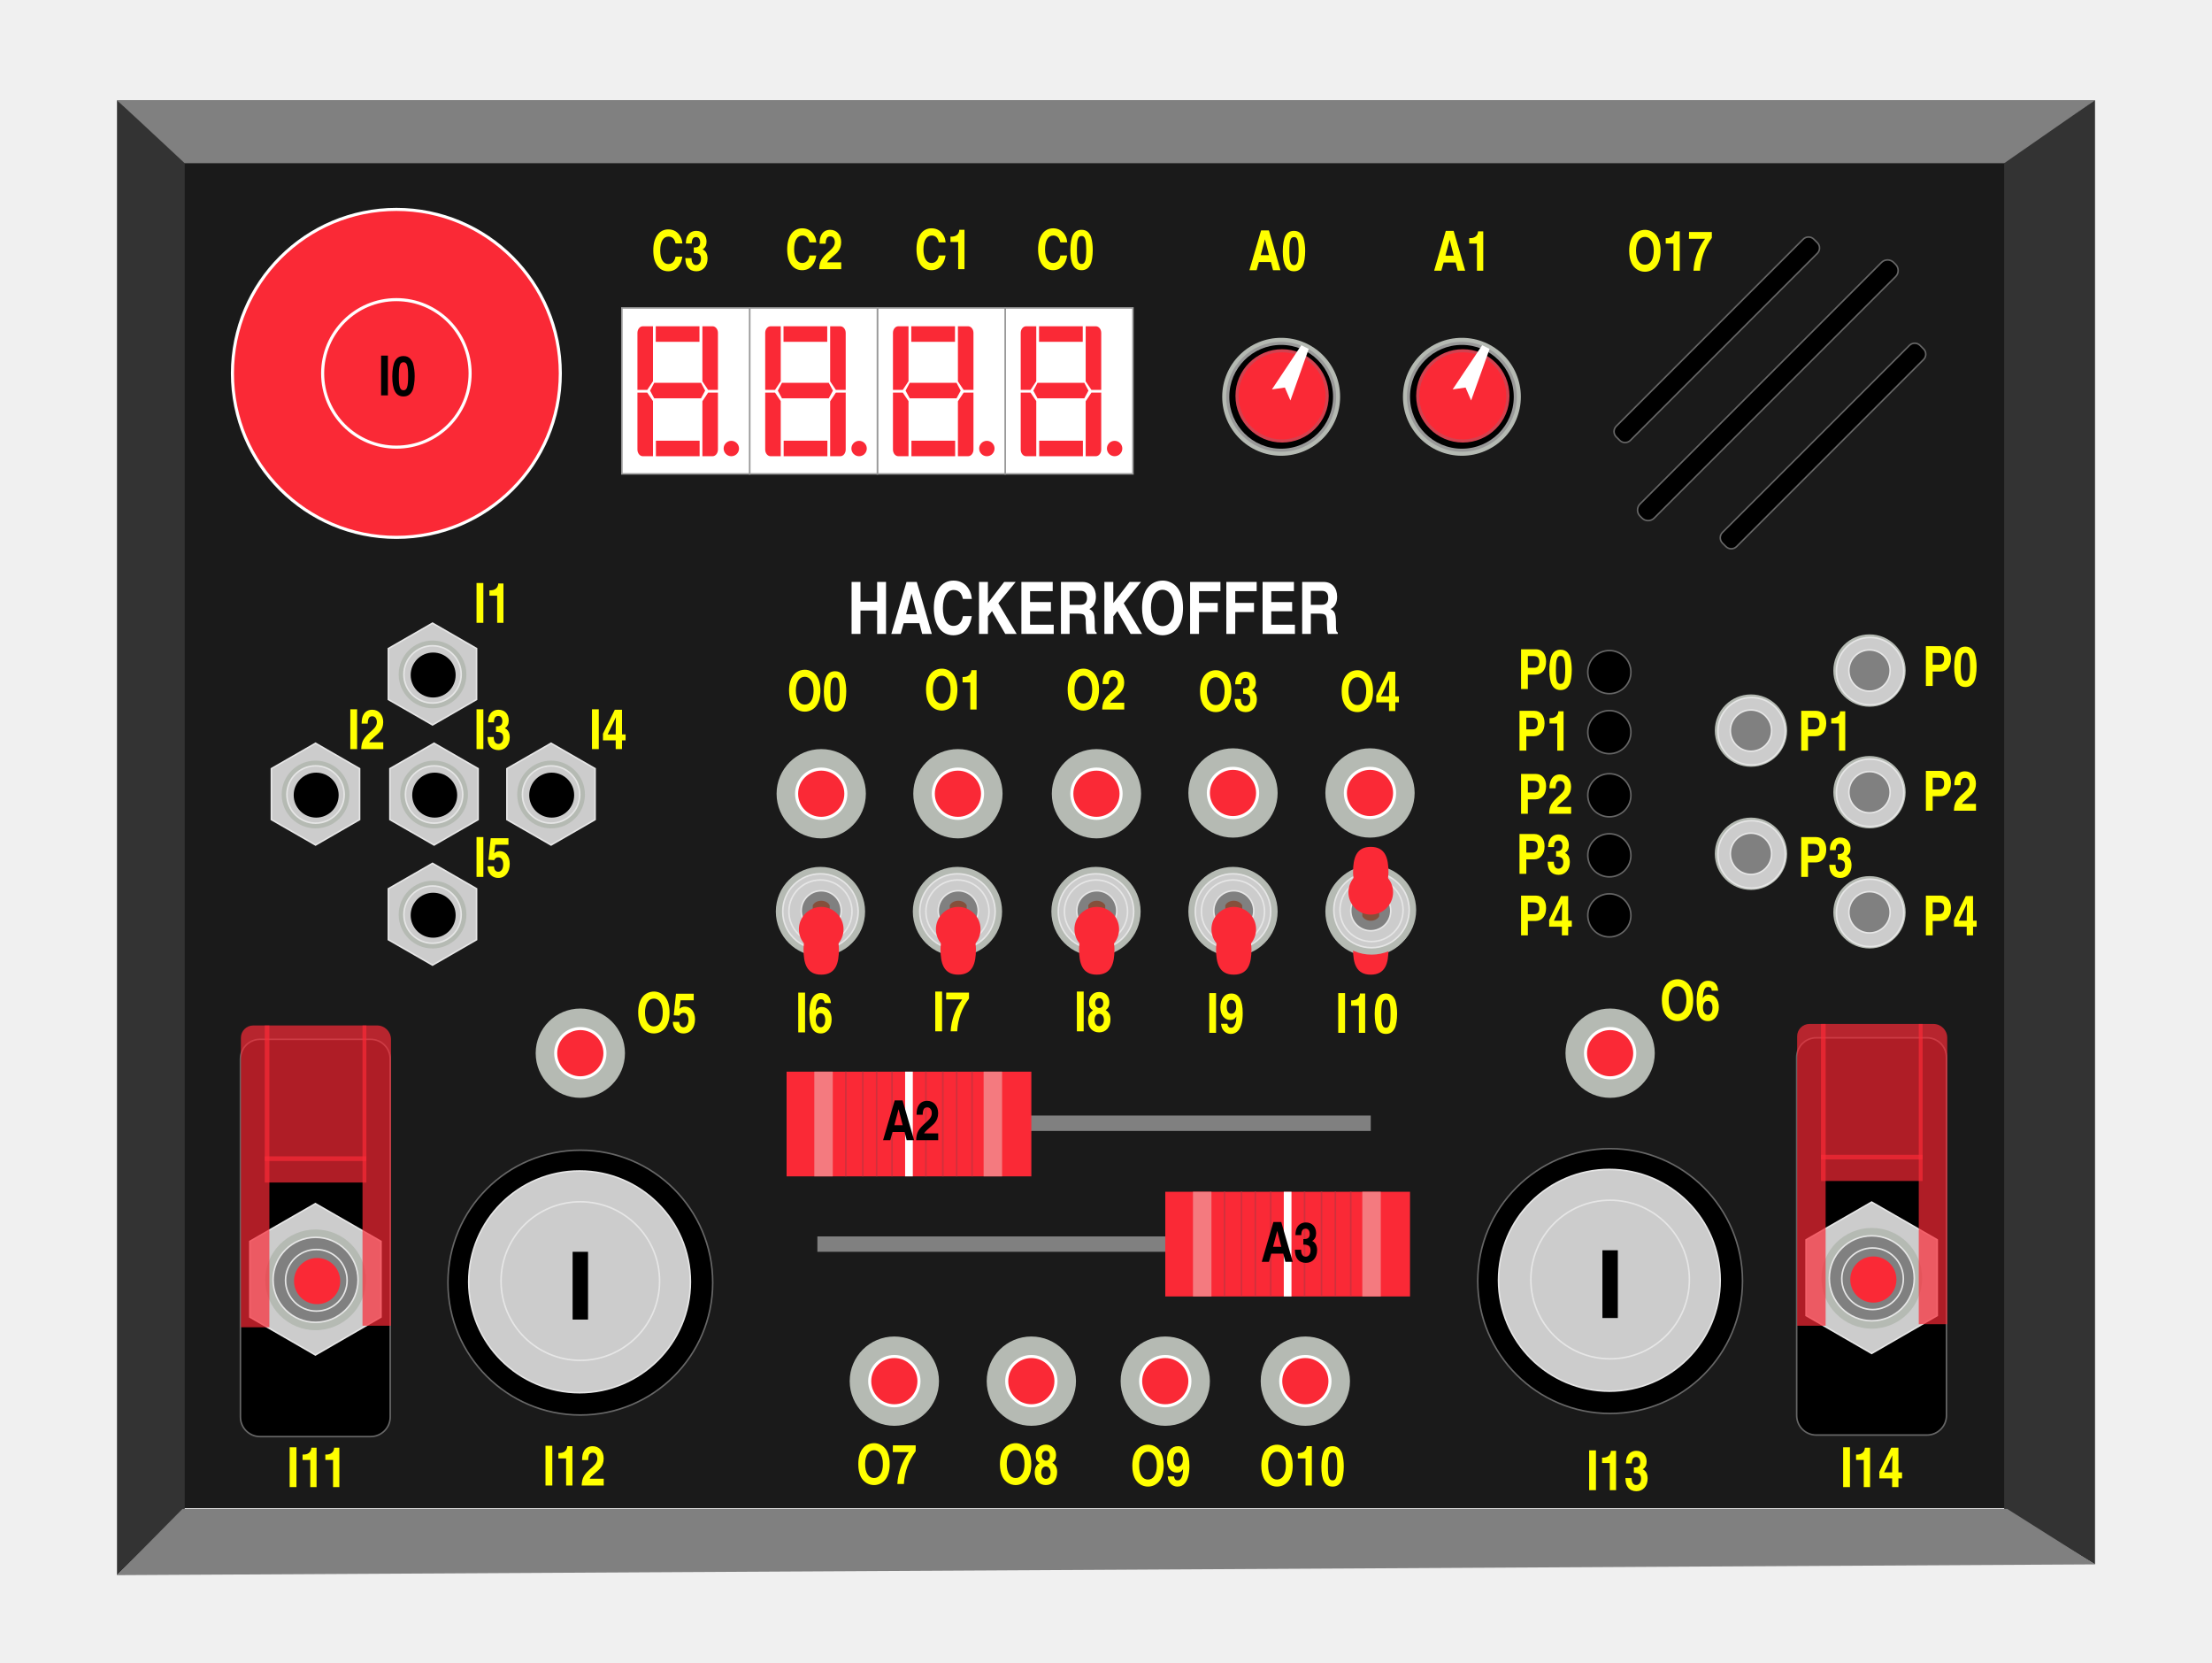
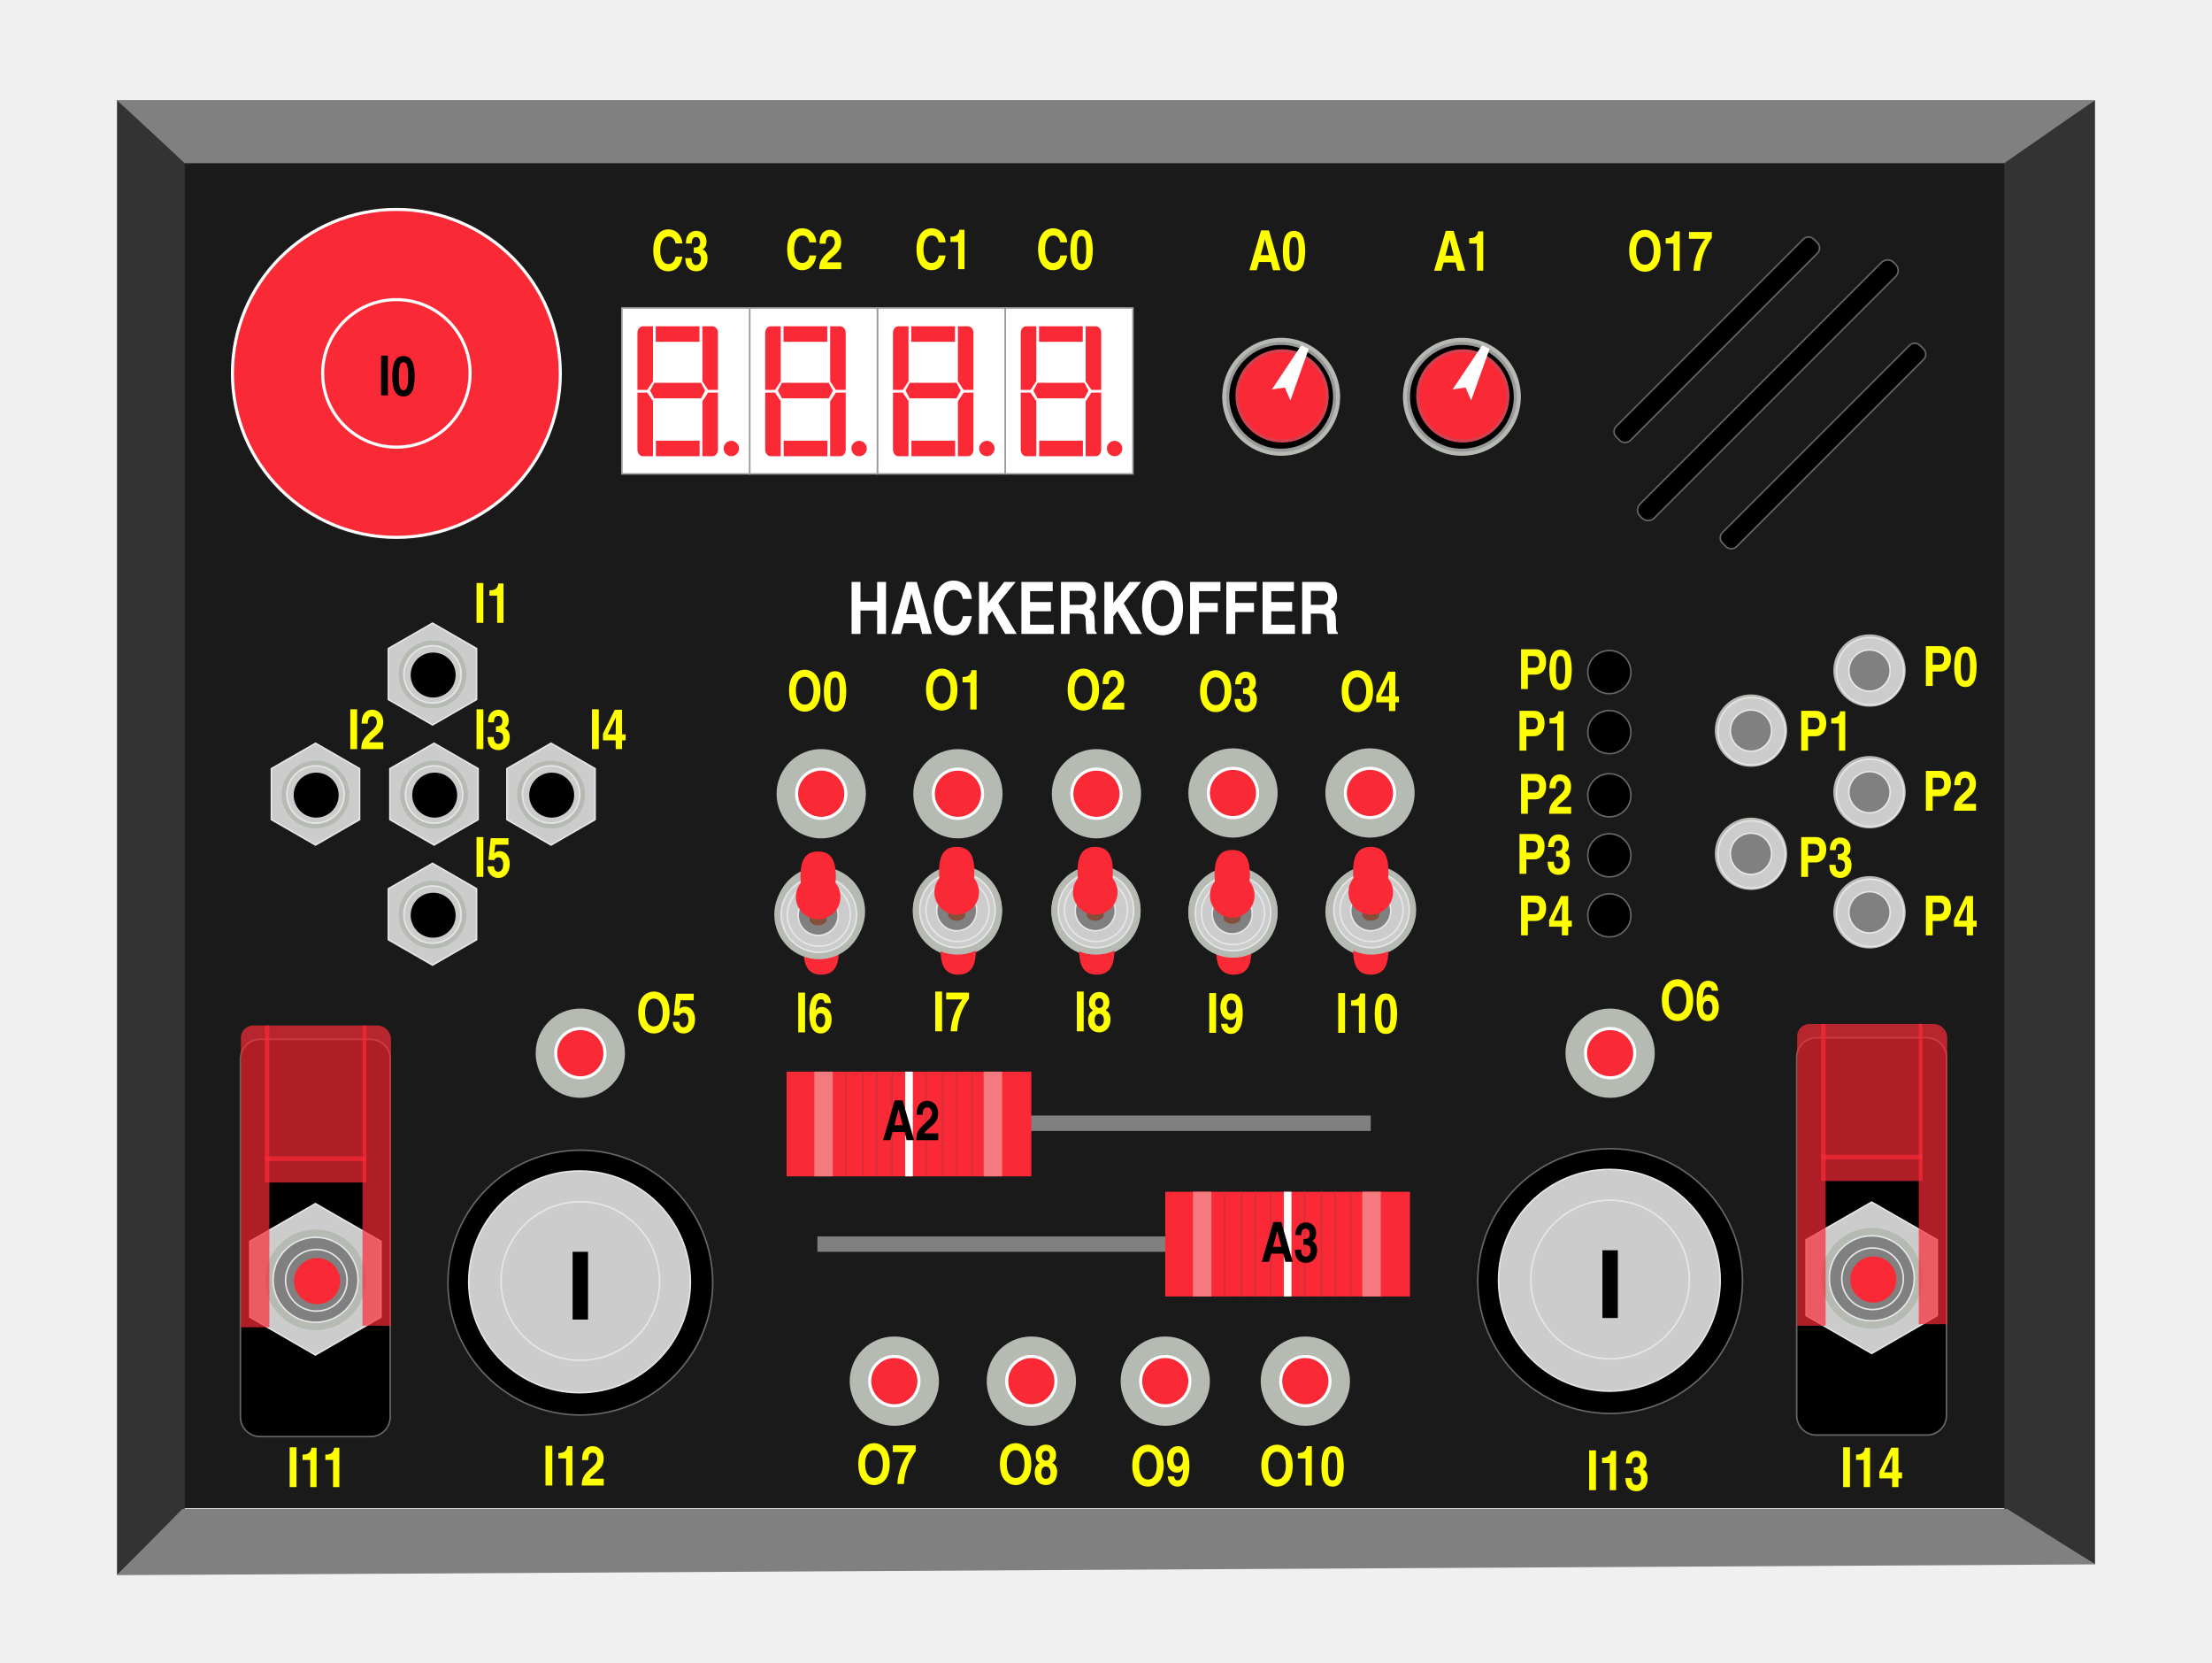
<svg xmlns="http://www.w3.org/2000/svg" width="1437" height="1080" viewBox="0 0 1437 1080">
  <g id="Backgroud">
    <rect x="114" y="105.5" width="1188.5" height="874" style="fill: #1a1a1a" />
    <polygon points="118.5 106 76 65 1361 65 1304 106 118.5 106" style="fill: gray" />
    <polygon points="1302 106 1302 980 1361 1016 1361 65 1302 106" style="fill: #333" />
    <polygon points="120 106 76 65 76 1023 120 980 120 106" style="fill: #333" />
    <polygon points="1304 980 118.5 980 76 1023 1361 1016 1304 980" style="fill: gray" />
  </g>
  <g id="Schriftzug">
    <text transform="translate(550.5 411.7)" style="font-size: 47px;fill: #fff;font-family: ArialNarrow-Bold, Arial Narrow;font-weight: 700">HACKERKOFFER</text>
  </g>
  <g id="I13">
    <circle cx="1046" cy="832" r="86" style="stroke: #666;stroke-miterlimit: 10" />
    <circle cx="1045.5" cy="831.5" r="72" style="fill: #ccc;stroke: #e6e6e6;stroke-miterlimit: 10" />
    <circle cx="1046" cy="831" r="51.5" style="fill: #ccc;stroke: #e6e6e6;stroke-miterlimit: 10" />
    <rect x="1041" y="812" width="10" height="44" />
  </g>
  <g id="I12">
    <circle cx="377" cy="833" r="86" style="stroke: #666;stroke-miterlimit: 10" />
    <circle cx="376.5" cy="832.5" r="72" style="fill: #ccc;stroke: #e6e6e6;stroke-miterlimit: 10" />
    <circle cx="377" cy="832" r="51.5" style="fill: #ccc;stroke: #e6e6e6;stroke-miterlimit: 10" />
    <rect x="372" y="813" width="10" height="44" />
  </g>
  <g id="O17">
    <rect x="1142" y="137" width="13" height="233" rx="5.6" ry="5.6" transform="translate(515.6 -737.9) rotate(45)" style="stroke: #666;stroke-miterlimit: 10" />
    <rect x="1177.8" y="198.9" width="13" height="181.55" rx="4.9" ry="4.9" transform="translate(551.7 -752.6) rotate(45)" style="stroke: #666;stroke-miterlimit: 10" />
    <rect x="1108.8" y="129.9" width="13" height="181.55" rx="4.9" ry="4.9" transform="translate(482.7 -724) rotate(45)" style="stroke: #666;stroke-miterlimit: 10" />
  </g>
  <g id="I0">
    <circle cx="257.5" cy="242.5" r="106.5" style="fill: #fa2936;stroke: #fff;stroke-miterlimit: 10;stroke-width: 2px" />
    <circle cx="257.5" cy="242.5" r="47.9" style="fill: #fa2936;stroke: #fff;stroke-miterlimit: 10;stroke-width: 2px" />
  </g>
  <g id="C0">
    <rect id="bg" x="653" y="200" width="83" height="107.76" style="fill: #fff;stroke: #999;stroke-miterlimit: 10" />
    <polygon id="g" points="674 248.6 704.4 248.6 707.1 253.7 704.4 258.7 674 258.7 671.3 253.7 674 248.6" style="fill: #fa2936" />
    <rect id="a" x="675" y="211.9" width="28.4" height="10.09" style="fill: #fa2936" />
    <path id="b" d="M705.3,247.7V211.9h6.6c1.9,0,3.5,1.9,3.5,4.3v37h-6.4Z" style="fill: #fa2936" />
    <path id="f" d="M673.2,247.6V211.9h-6.6c-1.9,0-3.5,1.9-3.5,4.3v37h6.4Z" style="fill: #fa2936" />
    <rect id="d" x="675" y="286.2" width="28.4" height="10.09" transform="translate(1378.5 582.5) rotate(180)" style="fill: #fa2936" />
    <path id="e" d="M673.2,260.5v35.8h-6.6c-1.9,0-3.5-1.9-3.5-4.3V255h6.4Z" style="fill: #fa2936" />
    <path id="c" d="M705.3,260.6v35.7h6.6c1.9,0,3.5-1.9,3.5-4.3V255h-6.4Z" style="fill: #fa2936" />
    <circle id="dot" cx="724.1" cy="291.3" r="5" style="fill: #fa2936" />
  </g>
  <g id="C1">
    <rect id="bg-2" data-name="bg" x="570" y="200" width="83" height="107.76" style="fill: #fff;stroke: #999;stroke-miterlimit: 10" />
    <polygon id="g-2" data-name="g" points="591 248.6 621.4 248.6 624.1 253.7 621.4 258.7 591 258.7 588.3 253.7 591 248.6" style="fill: #fa2936" />
    <rect id="a-2" data-name="a" x="592" y="211.9" width="28.4" height="10.09" style="fill: #fa2936" />
    <path id="b-2" data-name="b" d="M622.3,247.7V211.9h6.6c1.9,0,3.5,1.9,3.5,4.3v37h-6.4Z" style="fill: #fa2936" />
    <path id="f-2" data-name="f" d="M590.2,247.6V211.9h-6.6c-1.9,0-3.5,1.9-3.5,4.3v37h6.4Z" style="fill: #fa2936" />
    <rect id="d-2" data-name="d" x="592" y="286.2" width="28.4" height="10.09" transform="translate(1212.5 582.5) rotate(180)" style="fill: #fa2936" />
    <path id="e-2" data-name="e" d="M590.2,260.5v35.8h-6.6c-1.9,0-3.5-1.9-3.5-4.3V255h6.4Z" style="fill: #fa2936" />
    <path id="c-2" data-name="c" d="M622.3,260.6v35.7h6.6c1.9,0,3.5-1.9,3.5-4.3V255h-6.4Z" style="fill: #fa2936" />
    <circle id="dot-2" data-name="dot" cx="641.1" cy="291.3" r="5" style="fill: #fa2936" />
  </g>
  <g id="C2">
    <rect id="bg-3" data-name="bg" x="487" y="200" width="83" height="107.76" style="fill: #fff;stroke: #999;stroke-miterlimit: 10" />
    <polygon id="g-3" data-name="g" points="508 248.6 538.4 248.6 541.1 253.7 538.4 258.7 508 258.7 505.3 253.7 508 248.6" style="fill: #fa2936" />
    <rect id="a-3" data-name="a" x="509" y="211.9" width="28.4" height="10.09" style="fill: #fa2936" />
    <path id="b-3" data-name="b" d="M539.3,247.7V211.9h6.6c1.9,0,3.5,1.9,3.5,4.3v37h-6.4Z" style="fill: #fa2936" />
    <path id="f-3" data-name="f" d="M507.2,247.6V211.9h-6.6c-1.9,0-3.5,1.9-3.5,4.3v37h6.4Z" style="fill: #fa2936" />
    <rect id="d-3" data-name="d" x="509" y="286.2" width="28.4" height="10.09" transform="translate(1046.5 582.5) rotate(180)" style="fill: #fa2936" />
    <path id="e-3" data-name="e" d="M507.2,260.5v35.8h-6.6c-1.9,0-3.5-1.9-3.5-4.3V255h6.4Z" style="fill: #fa2936" />
    <path id="c-3" data-name="c" d="M539.3,260.6v35.7h6.6c1.9,0,3.5-1.9,3.5-4.3V255h-6.4Z" style="fill: #fa2936" />
    <circle id="dot-3" data-name="dot" cx="558.1" cy="291.3" r="5" style="fill: #fa2936" />
  </g>
  <g id="C3">
    <rect id="bg-4" data-name="bg" x="404" y="200" width="83" height="107.76" style="fill: #fff;stroke: #999;stroke-miterlimit: 10" />
    <polygon id="g-4" data-name="g" points="425 248.6 455.4 248.6 458.1 253.7 455.4 258.7 425 258.7 422.3 253.7 425 248.6" style="fill: #fa2936" />
    <rect id="a-4" data-name="a" x="426" y="211.9" width="28.4" height="10.09" style="fill: #fa2936" />
    <path id="b-4" data-name="b" d="M456.3,247.7V211.9h6.6c1.9,0,3.5,1.9,3.5,4.3v37h-6.4Z" style="fill: #fa2936" />
    <path id="f-4" data-name="f" d="M424.2,247.6V211.9h-6.6c-1.9,0-3.5,1.9-3.5,4.3v37h6.4Z" style="fill: #fa2936" />
    <rect id="d-4" data-name="d" x="426" y="286.2" width="28.4" height="10.09" transform="translate(880.5 582.5) rotate(180)" style="fill: #fa2936" />
    <path id="e-4" data-name="e" d="M424.2,260.5v35.8h-6.6c-1.9,0-3.5-1.9-3.5-4.3V255h6.4Z" style="fill: #fa2936" />
    <path id="c-4" data-name="c" d="M456.3,260.6v35.7h6.6c1.9,0,3.5-1.9,3.5-4.3V255h-6.4Z" style="fill: #fa2936" />
    <circle id="dot-4" data-name="dot" cx="475.1" cy="291.3" r="5" style="fill: #fa2936" />
  </g>
  <g id="A1">
    <circle cx="949.7" cy="257.7" r="38.3" style="fill: #b5bab3" />
    <circle cx="949.7" cy="257.7" r="34.7" style="stroke: #999;stroke-miterlimit: 10;stroke-width: 2px" />
    <circle cx="950.3" cy="257.1" r="29.3" style="fill: #fa2936;stroke: #d2414f;stroke-miterlimit: 10;stroke-width: 2px" />
    <polygon points="962.9 224.2 943.7 252.9 952.1 251.7 955.7 260.1 967.7 226.6 962.9 224.2" style="fill: #fff" />
  </g>
  <g id="A0">
    <circle cx="832.3" cy="257.7" r="38.3" style="fill: #b5bab3" />
    <circle cx="832.3" cy="257.7" r="34.7" style="stroke: #999;stroke-miterlimit: 10;stroke-width: 2px" />
    <circle cx="832.9" cy="257.1" r="29.3" style="fill: #fa2936;stroke: #d2414f;stroke-miterlimit: 10;stroke-width: 2px" />
    <polygon points="845.4 224.2 826.3 252.9 834.7 251.7 838.3 260.1 850.2 226.6 845.4 224.2" style="fill: #fff" />
  </g>
  <g id="P0w">
    <circle cx="1045.5" cy="436.5" r="14" style="stroke: #666;stroke-miterlimit: 10" />
  </g>
  <g id="P4w">
    <circle cx="1045.5" cy="594.5" r="14" style="stroke: #666;stroke-miterlimit: 10" />
  </g>
  <g id="P3w">
    <circle cx="1045.5" cy="555.5" r="14" style="stroke: #666;stroke-miterlimit: 10" />
  </g>
  <g id="P2w">
    <circle cx="1045.5" cy="516.5" r="14" style="stroke: #666;stroke-miterlimit: 10" />
  </g>
  <g id="P1w">
    <circle cx="1045.5" cy="475.5" r="14" style="stroke: #666;stroke-miterlimit: 10" />
  </g>
  <g id="I5">
    <polygon points="309.6 577.2 281 560.7 252.3 577.2 252.3 610.3 281 626.8 309.6 610.3 309.6 577.2" style="fill: #ccc;stroke: #e6e6e6;stroke-miterlimit: 10" />
    <circle id="ring" cx="281" cy="594" r="22" style="fill: #b5bab3" />
    <circle id="ring-2" data-name="ring" cx="281" cy="594" r="18.6" style="fill: #ccc;stroke: #e6e6e6;stroke-miterlimit: 10" />
    <circle id="ring-3" data-name="ring" cx="281.4" cy="594.4" r="14.6" />
  </g>
  <g id="I4">
    <polygon points="386.6 499.2 358 482.7 329.3 499.2 329.3 532.3 358 548.8 386.6 532.3 386.6 499.2" style="fill: #ccc;stroke: #e6e6e6;stroke-miterlimit: 10" />
    <circle id="ring-4" data-name="ring" cx="358" cy="516" r="22" style="fill: #b5bab3" />
    <circle id="ring-5" data-name="ring" cx="358" cy="516" r="18.6" style="fill: #ccc;stroke: #e6e6e6;stroke-miterlimit: 10" />
    <circle id="ring-6" data-name="ring" cx="358.4" cy="516.4" r="14.6" />
  </g>
  <g id="I3">
    <polygon points="310.6 499.2 282 482.7 253.3 499.2 253.3 532.3 282 548.8 310.6 532.3 310.6 499.2" style="fill: #ccc;stroke: #e6e6e6;stroke-miterlimit: 10" />
    <circle id="ring-7" data-name="ring" cx="282" cy="516" r="22" style="fill: #b5bab3" />
    <circle id="ring-8" data-name="ring" cx="282" cy="516" r="18.6" style="fill: #ccc;stroke: #e6e6e6;stroke-miterlimit: 10" />
    <circle id="ring-9" data-name="ring" cx="282.4" cy="516.4" r="14.6" />
  </g>
  <g id="I2">
    <polygon points="233.6 499.2 205 482.7 176.3 499.2 176.3 532.3 205 548.8 233.6 532.3 233.6 499.2" style="fill: #ccc;stroke: #e6e6e6;stroke-miterlimit: 10" />
    <circle id="ring-10" data-name="ring" cx="205" cy="516" r="22" style="fill: #b5bab3" />
    <circle id="ring-11" data-name="ring" cx="205" cy="516" r="18.6" style="fill: #ccc;stroke: #e6e6e6;stroke-miterlimit: 10" />
    <circle id="ring-12" data-name="ring" cx="205.4" cy="516.4" r="14.6" />
  </g>
  <g id="I1">
    <polygon points="309.6 421.2 281 404.7 252.3 421.2 252.3 454.3 281 470.8 309.6 454.3 309.6 421.2" style="fill: #ccc;stroke: #e6e6e6;stroke-miterlimit: 10" />
    <circle id="ring-13" data-name="ring" cx="281" cy="438" r="22" style="fill: #b5bab3" />
    <circle id="ring-14" data-name="ring" cx="281" cy="438" r="18.6" style="fill: #ccc;stroke: #e6e6e6;stroke-miterlimit: 10" />
    <circle id="ring-15" data-name="ring" cx="281.4" cy="438.4" r="14.6" />
  </g>
  <g id="P4">
    <circle id="ring-16" data-name="ring" cx="1214.5" cy="592.5" r="23.5" style="fill: #b5bab3" />
    <circle id="ring-17" data-name="ring" cx="1214.9" cy="592.9" r="21.9" style="fill: #ccc;stroke: #e6e6e6;stroke-miterlimit: 10" />
    <circle id="ring-18" data-name="ring" cx="1214.5" cy="592.5" r="13.4" style="fill: gray;stroke: #e6e6e6;stroke-miterlimit: 10" />
  </g>
  <g id="P3">
    <circle id="ring-19" data-name="ring" cx="1137.5" cy="554.5" r="23.5" style="fill: #b5bab3" />
    <circle id="ring-20" data-name="ring" cx="1137.9" cy="554.9" r="21.9" style="fill: #ccc;stroke: #e6e6e6;stroke-miterlimit: 10" />
    <circle id="ring-21" data-name="ring" cx="1137.5" cy="554.5" r="13.4" style="fill: gray;stroke: #e6e6e6;stroke-miterlimit: 10" />
  </g>
  <g id="P2">
    <circle id="ring-22" data-name="ring" cx="1214.5" cy="514.5" r="23.5" style="fill: #b5bab3" />
    <circle id="ring-23" data-name="ring" cx="1214.9" cy="514.9" r="21.9" style="fill: #ccc;stroke: #e6e6e6;stroke-miterlimit: 10" />
    <circle id="ring-24" data-name="ring" cx="1214.5" cy="514.5" r="13.4" style="fill: gray;stroke: #e6e6e6;stroke-miterlimit: 10" />
  </g>
  <g id="P1">
    <circle id="ring-25" data-name="ring" cx="1137.5" cy="474.5" r="23.5" style="fill: #b5bab3" />
    <circle id="ring-26" data-name="ring" cx="1137.9" cy="474.9" r="21.9" style="fill: #ccc;stroke: #e6e6e6;stroke-miterlimit: 10" />
    <circle id="ring-27" data-name="ring" cx="1137.5" cy="474.5" r="13.4" style="fill: gray;stroke: #e6e6e6;stroke-miterlimit: 10" />
  </g>
  <g id="P0">
    <circle id="ring-28" data-name="ring" cx="1214.5" cy="435.5" r="23.5" style="fill: #b5bab3" />
    <circle id="ring-29" data-name="ring" cx="1214.9" cy="435.9" r="21.9" style="fill: #ccc;stroke: #e6e6e6;stroke-miterlimit: 10" />
    <circle id="ring-30" data-name="ring" cx="1214.5" cy="435.5" r="13.4" style="fill: gray;stroke: #e6e6e6;stroke-miterlimit: 10" />
  </g>
  <g id="A3">
    <rect x="531" y="803" width="359" height="10" style="fill: gray" />
    <rect x="757" y="774" width="159" height="68" style="fill: #fa2936" />
    <rect x="834" y="774" width="5" height="68" style="fill: #fff" />
    <rect x="885" y="774" width="12" height="68" style="fill: #f47a7f" />
    <rect x="775" y="774" width="12" height="68" style="fill: #f47a7f" />
    <rect x="795" y="774" width="1" height="68" style="fill: #cf303c" />
    <rect x="806" y="774" width="1" height="68" style="fill: #cf303c" />
    <rect x="815" y="774" width="1" height="68" style="fill: #cf303c" />
    <rect x="825" y="774" width="1" height="68" style="fill: #cf303c" />
    <rect x="847" y="774" width="1" height="68" style="fill: #cf303c" />
    <rect x="858" y="774" width="1" height="68" style="fill: #cf303c" />
    <rect x="867" y="774" width="1" height="68" style="fill: #cf303c" />
    <rect x="877" y="774" width="1" height="68" style="fill: #cf303c" />
  </g>
  <g id="A2">
    <rect x="531.5" y="724.5" width="359" height="10" style="fill: gray" />
    <rect x="511" y="696" width="159" height="68" style="fill: #fa2936" />
    <rect x="588" y="696" width="5" height="68" style="fill: #fff" />
    <rect x="639" y="696" width="12" height="68" style="fill: #f47a7f" />
    <rect x="529" y="696" width="12" height="68" style="fill: #f47a7f" />
    <rect x="549" y="696" width="1" height="68" style="fill: #cf303c" />
    <rect x="560" y="696" width="1" height="68" style="fill: #cf303c" />
    <rect x="569" y="696" width="1" height="68" style="fill: #cf303c" />
    <rect x="579" y="696" width="1" height="68" style="fill: #cf303c" />
    <rect x="601" y="696" width="1" height="68" style="fill: #cf303c" />
    <rect x="612" y="696" width="1" height="68" style="fill: #cf303c" />
    <rect x="621" y="696" width="1" height="68" style="fill: #cf303c" />
    <rect x="631" y="696" width="1" height="68" style="fill: #cf303c" />
  </g>
  <g id="I10">
    <circle id="ring-31" data-name="ring" cx="890" cy="592" r="29" style="fill: #b5bab3" />
    <circle id="ring-32" data-name="ring" cx="890" cy="592" r="24.5" style="fill: #ccc;stroke: #e6e6e6;stroke-miterlimit: 10" />
    <circle id="ring-33" data-name="ring" cx="890" cy="592" r="20.5" style="fill: #ccc;stroke: #e6e6e6;stroke-miterlimit: 10" />
    <circle id="ring-34" data-name="ring" cx="890.5" cy="591.5" r="13" style="fill: gray;stroke: #e6e6e6;stroke-miterlimit: 10" />
    <path id="circle" d="M902,616.5c0,9.1-2,16.5-11.5,16.5S879,625.6,879,616.5s5.1-16.5,11.5-16.5S902,607.4,902,616.5Z" style="fill: #fa2936" />
    <path d="M896,595H885v-7c2-4,9-4,11,0Z" style="fill: #854f3b" />
    <circle id="circle-2" data-name="circle" cx="890.5" cy="603.5" r="14.5" style="fill: #fa2936" />
    <circle id="flipped" cx="891" cy="591" r="29" style="fill: #b5bab3" />
    <circle id="flipped-2" data-name="flipped" cx="891" cy="591" r="24.5" style="fill: #ccc;stroke: #e6e6e6;stroke-miterlimit: 10" />
    <circle id="flipped-3" data-name="flipped" cx="891" cy="591" r="20.5" style="fill: #ccc;stroke: #e6e6e6;stroke-miterlimit: 10" />
    <circle id="flipped-4" data-name="flipped" cx="890.5" cy="591.5" r="13" style="fill: gray;stroke: #e6e6e6;stroke-miterlimit: 10" />
    <path id="flipped-5" data-name="flipped" d="M879,566.5c0-9.1,2-16.5,11.5-16.5s11.5,7.4,11.5,16.5S896.9,583,890.5,583,879,575.6,879,566.5Z" style="fill: #fa2936" />
    <path id="flipped-6" data-name="flipped" d="M885,588h11v7c-2,4-9,4-11,0Z" style="fill: #854f3b" />
    <circle id="flipped-7" data-name="flipped" cx="890.5" cy="579.5" r="14.5" style="fill: #fa2936" />
  </g>
  <g id="I9">
    <circle id="ring-35" data-name="ring" cx="801" cy="592" r="29" style="fill: #b5bab3" />
    <circle id="ring-36" data-name="ring" cx="801" cy="592" r="24.5" style="fill: #ccc;stroke: #e6e6e6;stroke-miterlimit: 10" />
    <circle id="ring-37" data-name="ring" cx="801" cy="592" r="20.5" style="fill: #ccc;stroke: #e6e6e6;stroke-miterlimit: 10" />
    <circle id="ring-38" data-name="ring" cx="801.5" cy="591.5" r="13" style="fill: gray;stroke: #e6e6e6;stroke-miterlimit: 10" />
    <path id="circle-3" data-name="circle" d="M813,616.5c0,9.1-2,16.5-11.5,16.5S790,625.6,790,616.5s5.1-16.5,11.5-16.5S813,607.4,813,616.5Z" style="fill: #fa2936" />
    <path d="M807,595H796v-7c2-4,9-4,11,0Z" style="fill: #854f3b" />
    <circle id="circle-4" data-name="circle" cx="801.5" cy="603.5" r="14.5" style="fill: #fa2936" />
+     <circle id="flipped-8" data-name="flipped" cx="801" cy="593" r="29" style="fill: #b5bab3" />
+     <circle id="flipped-9" data-name="flipped" cx="801" cy="593" r="24.5" style="fill: #ccc;stroke: #e6e6e6;stroke-miterlimit: 10" />
+     <circle id="flipped-10" data-name="flipped" cx="801" cy="593" r="20.5" style="fill: #ccc;stroke: #e6e6e6;stroke-miterlimit: 10" />
+     <circle id="flipped-11" data-name="flipped" cx="800.5" cy="593.5" r="13" style="fill: gray;stroke: #e6e6e6;stroke-miterlimit: 10" />
+     <path id="flipped-12" data-name="flipped" d="M789,568.5c0-9.1,2-16.5,11.5-16.5s11.5,7.4,11.5,16.5S806.9,585,800.5,585,789,577.6,789,568.5Z" style="fill: #fa2936" />
+     <path id="flipped-13" data-name="flipped" d="M795,590h11v7c-2,4-9,4-11,0Z" style="fill: #854f3b" />
+     <circle id="flipped-14" data-name="flipped" cx="800.5" cy="581.5" r="14.5" style="fill: #fa2936" />
  </g>
  <g id="I8">
    <circle id="ring-39" data-name="ring" cx="712" cy="592" r="29" style="fill: #b5bab3" />
    <circle id="ring-40" data-name="ring" cx="712" cy="592" r="24.5" style="fill: #ccc;stroke: #e6e6e6;stroke-miterlimit: 10" />
    <circle id="ring-41" data-name="ring" cx="712" cy="592" r="20.5" style="fill: #ccc;stroke: #e6e6e6;stroke-miterlimit: 10" />
    <circle id="ring-42" data-name="ring" cx="712.5" cy="591.5" r="13" style="fill: gray;stroke: #e6e6e6;stroke-miterlimit: 10" />
    <path id="circle-5" data-name="circle" d="M724,616.5c0,9.1-2,16.5-11.5,16.5S701,625.6,701,616.5s5.1-16.5,11.5-16.5S724,607.4,724,616.5Z" style="fill: #fa2936" />
    <path d="M718,595H707v-7c2-4,9-4,11,0Z" style="fill: #854f3b" />
    <circle id="circle-6" data-name="circle" cx="712.5" cy="603.5" r="14.5" style="fill: #fa2936" />
+     <circle id="flipped-15" data-name="flipped" cx="712" cy="591" r="29" style="fill: #b5bab3" />
+     <circle id="flipped-16" data-name="flipped" cx="712" cy="591" r="24.5" style="fill: #ccc;stroke: #e6e6e6;stroke-miterlimit: 10" />
+     <circle id="flipped-17" data-name="flipped" cx="712" cy="591" r="20.5" style="fill: #ccc;stroke: #e6e6e6;stroke-miterlimit: 10" />
+     <circle id="flipped-18" data-name="flipped" cx="711.5" cy="591.5" r="13" style="fill: gray;stroke: #e6e6e6;stroke-miterlimit: 10" />
+     <path id="flipped-19" data-name="flipped" d="M700,566.5c0-9.1,2-16.5,11.5-16.5s11.5,7.4,11.5,16.5S717.9,583,711.5,583,700,575.6,700,566.5Z" style="fill: #fa2936" />
+     <path id="flipped-20" data-name="flipped" d="M706,588h11v7c-2,4-9,4-11,0Z" style="fill: #854f3b" />
+     <circle id="flipped-21" data-name="flipped" cx="711.5" cy="579.5" r="14.5" style="fill: #fa2936" />
  </g>
  <g id="I7">
    <circle id="ring-43" data-name="ring" cx="622" cy="592" r="29" style="fill: #b5bab3" />
    <circle id="ring-44" data-name="ring" cx="622" cy="592" r="24.5" style="fill: #ccc;stroke: #e6e6e6;stroke-miterlimit: 10" />
    <circle id="ring-45" data-name="ring" cx="622" cy="592" r="20.5" style="fill: #ccc;stroke: #e6e6e6;stroke-miterlimit: 10" />
    <circle id="ring-46" data-name="ring" cx="622.5" cy="591.5" r="13" style="fill: gray;stroke: #e6e6e6;stroke-miterlimit: 10" />
    <path id="circle-7" data-name="circle" d="M634,616.5c0,9.1-2,16.5-11.5,16.5S611,625.6,611,616.5s5.1-16.5,11.5-16.5S634,607.4,634,616.5Z" style="fill: #fa2936" />
    <path d="M628,595H617v-7c2-4,9-4,11,0Z" style="fill: #854f3b" />
    <circle id="circle-8" data-name="circle" cx="622.5" cy="603.5" r="14.5" style="fill: #fa2936" />
+     <circle id="flipped-22" data-name="flipped" cx="622" cy="591" r="29" style="fill: #b5bab3" />
+     <circle id="flipped-23" data-name="flipped" cx="622" cy="591" r="24.5" style="fill: #ccc;stroke: #e6e6e6;stroke-miterlimit: 10" />
+     <circle id="flipped-24" data-name="flipped" cx="622" cy="591" r="20.5" style="fill: #ccc;stroke: #e6e6e6;stroke-miterlimit: 10" />
+     <circle id="flipped-25" data-name="flipped" cx="621.5" cy="591.5" r="13" style="fill: gray;stroke: #e6e6e6;stroke-miterlimit: 10" />
+     <path id="flipped-26" data-name="flipped" d="M610,566.5c0-9.1,2-16.5,11.5-16.5s11.5,7.4,11.5,16.5S627.9,583,621.5,583,610,575.6,610,566.5Z" style="fill: #fa2936" />
+     <path id="flipped-27" data-name="flipped" d="M616,588h11v7c-2,4-9,4-11,0Z" style="fill: #854f3b" />
+     <circle id="flipped-28" data-name="flipped" cx="621.5" cy="579.5" r="14.5" style="fill: #fa2936" />
  </g>
  <g id="I6">
    <circle id="ring-47" data-name="ring" cx="533" cy="592" r="29" style="fill: #b5bab3" />
    <circle id="ring-48" data-name="ring" cx="533" cy="592" r="24.5" style="fill: #ccc;stroke: #e6e6e6;stroke-miterlimit: 10" />
    <circle id="ring-49" data-name="ring" cx="533" cy="592" r="20.5" style="fill: #ccc;stroke: #e6e6e6;stroke-miterlimit: 10" />
    <circle id="ring-50" data-name="ring" cx="533.5" cy="591.5" r="13" style="fill: gray;stroke: #e6e6e6;stroke-miterlimit: 10" />
    <path id="circle-9" data-name="circle" d="M545,616.5c0,9.1-2,16.5-11.5,16.5S522,625.6,522,616.5s5.1-16.5,11.5-16.5S545,607.4,545,616.5Z" style="fill: #fa2936" />
    <path d="M539,595H528v-7c2-4,9-4,11,0Z" style="fill: #854f3b" />
    <circle id="circle-10" data-name="circle" cx="533.5" cy="603.5" r="14.5" style="fill: #fa2936" />
+     <circle id="flipped-29" data-name="flipped" cx="532" cy="594" r="29" style="fill: #b5bab3" />
+     <circle id="flipped-30" data-name="flipped" cx="532" cy="594" r="24.5" style="fill: #ccc;stroke: #e6e6e6;stroke-miterlimit: 10" />
+     <circle id="flipped-31" data-name="flipped" cx="532" cy="594" r="20.5" style="fill: #ccc;stroke: #e6e6e6;stroke-miterlimit: 10" />
+     <circle id="flipped-32" data-name="flipped" cx="531.5" cy="594.5" r="13" style="fill: gray;stroke: #e6e6e6;stroke-miterlimit: 10" />
+     <path id="flipped-33" data-name="flipped" d="M520,569.5c0-9.1,2-16.5,11.5-16.5s11.5,7.4,11.5,16.5S537.9,586,531.5,586,520,578.6,520,569.5Z" style="fill: #fa2936" />
+     <path id="flipped-34" data-name="flipped" d="M526,591h11v7c-2,4-9,4-11,0Z" style="fill: #854f3b" />
+     <circle id="flipped-35" data-name="flipped" cx="531.5" cy="582.5" r="14.5" style="fill: #fa2936" />
  </g>
  <g id="O10">
    <circle id="ring-51" data-name="ring" cx="848" cy="897" r="29" style="fill: #b5bab3" />
    <circle id="LED_O10" cx="848" cy="897" r="16" style="fill: #fa2936;stroke: #fff;stroke-miterlimit: 10;stroke-width: 2px" />
  </g>
  <g id="O9">
    <circle id="ring-52" data-name="ring" cx="757" cy="897" r="29" style="fill: #b5bab3" />
    <circle id="LED_O9" cx="757" cy="897" r="16" style="fill: #fa2936;stroke: #fff;stroke-miterlimit: 10;stroke-width: 2px" />
  </g>
  <g id="O8">
    <circle id="ring-53" data-name="ring" cx="670" cy="897" r="29" style="fill: #b5bab3" />
    <circle id="LED_O8" cx="670" cy="897" r="16" style="fill: #fa2936;stroke: #fff;stroke-miterlimit: 10;stroke-width: 2px" />
  </g>
  <g id="O7">
    <circle id="ring-54" data-name="ring" cx="581" cy="897" r="29" style="fill: #b5bab3" />
    <circle id="LED_O7" cx="581" cy="897" r="16" style="fill: #fa2936;stroke: #fff;stroke-miterlimit: 10;stroke-width: 2px" />
  </g>
  <g id="O6">
    <circle id="ring-55" data-name="ring" cx="1046" cy="684" r="29" style="fill: #b5bab3" />
    <circle id="LED_O6" cx="1046" cy="684" r="16" style="fill: #fa2936;stroke: #fff;stroke-miterlimit: 10;stroke-width: 2px" />
  </g>
  <g id="O5">
    <circle id="ring-56" data-name="ring" cx="377" cy="684" r="29" style="fill: #b5bab3" />
    <circle id="LED_O5" cx="377" cy="684" r="16" style="fill: #fa2936;stroke: #fff;stroke-miterlimit: 10;stroke-width: 2px" />
  </g>
  <g id="O4">
    <circle id="ring-57" data-name="ring" cx="890" cy="515" r="29" style="fill: #b5bab3" />
    <circle id="LED_O4" cx="890" cy="515" r="16" style="fill: #fa2936;stroke: #fff;stroke-miterlimit: 10;stroke-width: 2px" />
  </g>
  <g id="O3">
    <circle id="ring-58" data-name="ring" cx="801" cy="515" r="29" style="fill: #b5bab3" />
    <circle id="LED_O3" cx="801" cy="515" r="16" style="fill: #fa2936;stroke: #fff;stroke-miterlimit: 10;stroke-width: 2px" />
  </g>
  <g id="O2">
    <circle id="ring-59" data-name="ring" cx="712.3" cy="515.5" r="29" style="fill: #b5bab3" />
    <circle id="LED_O2" cx="712.3" cy="515.5" r="16" style="fill: #fa2936;stroke: #fff;stroke-miterlimit: 10;stroke-width: 2px" />
  </g>
  <g id="O1">
    <circle id="ring-60" data-name="ring" cx="622.3" cy="515.5" r="29" style="fill: #b5bab3" />
    <circle id="LED_O1" cx="622.3" cy="515.5" r="16" style="fill: #fa2936;stroke: #fff;stroke-miterlimit: 10;stroke-width: 2px" />
  </g>
  <g id="O0">
    <circle id="ring-61" data-name="ring" cx="533.5" cy="515.5" r="29" style="fill: #b5bab3" />
    <circle id="LED_O0" cx="533.5" cy="515.5" r="16" style="fill: #fa2936;stroke: #fff;stroke-miterlimit: 10;stroke-width: 2px" />
  </g>
  <g id="I11">
    <rect x="156.2" y="675" width="97.3" height="258" rx="12.7" ry="12.7" style="stroke: #666;stroke-miterlimit: 10" />
    <polygon points="247.5 806.2 204.9 781.7 162.3 806.2 162.3 855.4 204.9 880 247.5 855.4 247.5 806.2" style="fill: #ccc;stroke: #e6e6e6;stroke-miterlimit: 10" />
    <circle id="ring-62" data-name="ring" cx="205" cy="831.2" r="32.7" style="fill: #b5bab3" />
    <circle id="ring-63" data-name="ring" cx="205" cy="831.2" r="27.6" style="fill: gray;stroke: #e6e6e6;stroke-miterlimit: 10" />
    <rect x="172" y="666" width="66" height="88" style="fill: #fa2936;opacity: 0.7" />
    <path d="M235.5,666H245a9,9,0,0,1,9,9V861a0,0,0,0,1,0,0H235.5a0,0,0,0,1,0,0V666A0,0,0,0,1,235.5,666Z" style="fill: #fa2936;opacity: 0.7" />
    <path d="M164.5,666H175a0,0,0,0,1,0,0V862a0,0,0,0,1,0,0H156.5a0,0,0,0,1,0,0V674A8,8,0,0,1,164.5,666Z" style="fill: #fa2936;opacity: 0.7" />
    <rect x="172" y="751" width="66" height="17" style="fill: #fa2936;opacity: 0.7" />
    <circle cx="205.5" cy="831.5" r="20" style="fill: gray;stroke: #e6e6e6;stroke-miterlimit: 10" />
    <circle id="LED_I11" cx="206" cy="832" r="15" style="fill: #fa2936" />
  </g>
  <g id="I14">
    <rect x="1167.2" y="674" width="97.3" height="258" rx="12.7" ry="12.7" style="stroke: #666;stroke-miterlimit: 10" />
    <polygon points="1258.5 805.2 1215.9 780.7 1173.3 805.2 1173.3 854.4 1215.9 879 1258.5 854.4 1258.5 805.2" style="fill: #ccc;stroke: #e6e6e6;stroke-miterlimit: 10" />
    <circle id="ring-64" data-name="ring" cx="1216" cy="830.2" r="32.7" style="fill: #b5bab3" />
    <circle id="ring-65" data-name="ring" cx="1216" cy="830.2" r="27.6" style="fill: gray;stroke: #e6e6e6;stroke-miterlimit: 10" />
    <rect x="1183" y="665" width="66" height="88" style="fill: #fa2936;opacity: 0.7" />
    <path d="M1246.5,665h9.5a9,9,0,0,1,9,9V860a0,0,0,0,1,0,0h-18.5a0,0,0,0,1,0,0V665A0,0,0,0,1,1246.5,665Z" style="fill: #fa2936;opacity: 0.7" />
    <path d="M1175.5,665H1186a0,0,0,0,1,0,0V861a0,0,0,0,1,0,0h-18.5a0,0,0,0,1,0,0V673A8,8,0,0,1,1175.5,665Z" style="fill: #fa2936;opacity: 0.7" />
    <rect x="1183" y="750" width="66" height="17" style="fill: #fa2936;opacity: 0.7" />
    <circle cx="1216.5" cy="830.5" r="20" style="fill: gray;stroke: #e6e6e6;stroke-miterlimit: 10" />
    <circle id="LED_I14" cx="1217" cy="831" r="15" style="fill: #fa2936" />
  </g>
  <g id="Beschriftung">
    <text transform="translate(245.7 256.8)" style="font-size: 36px;font-family: ArialNarrow-Bold, Arial Narrow;font-weight: 700">I0</text>
    <text transform="translate(423.1 175.5)" style="font-size: 36px;fill: #ff0;font-family: ArialNarrow-Bold, Arial Narrow;font-weight: 700">C3</text>
    <text transform="translate(510.1 174.8)" style="font-size: 36px;fill: #ff0;font-family: ArialNarrow-Bold, Arial Narrow;font-weight: 700">C2</text>
    <text transform="translate(594.1 174.8)" style="font-size: 36px;fill: #ff0;font-family: ArialNarrow-Bold, Arial Narrow;font-weight: 700">C1</text>
    <text transform="translate(673.1 174.8)" style="font-size: 36px;fill: #ff0;font-family: ArialNarrow-Bold, Arial Narrow;font-weight: 700">C0</text>
    <text transform="translate(811.1 175.5)" style="font-size: 36px;fill: #ff0;font-family: ArialNarrow-Bold, Arial Narrow;font-weight: 700">A0</text>
    <text transform="translate(931.1 175.8)" style="font-size: 36px;fill: #ff0;font-family: ArialNarrow-Bold, Arial Narrow;font-weight: 700">A1</text>
    <text transform="translate(1057.1 175.8)" style="font-size: 36px;fill: #ff0;font-family: ArialNarrow-Bold, Arial Narrow;font-weight: 700">O17</text>
    <text transform="translate(511.3 461.5)" style="font-size: 36px;fill: #ff0;font-family: ArialNarrow-Bold, Arial Narrow;font-weight: 700">O0</text>
    <text transform="translate(600.3 460.8)" style="font-size: 36px;fill: #ff0;font-family: ArialNarrow-Bold, Arial Narrow;font-weight: 700">O1</text>
    <text transform="translate(692.3 460.8)" style="font-size: 36px;fill: #ff0;font-family: ArialNarrow-Bold, Arial Narrow;font-weight: 700">O2</text>
    <text transform="translate(778.3 461.8)" style="font-size: 36px;fill: #ff0;font-family: ArialNarrow-Bold, Arial Narrow;font-weight: 700">O3</text>
    <text transform="translate(870.3 461.8)" style="font-size: 36px;fill: #ff0;font-family: ArialNarrow-Bold, Arial Narrow;font-weight: 700">O4</text>
    <text transform="translate(516.7 670.5)" style="font-size: 36px;fill: #ff0;font-family: ArialNarrow-Bold, Arial Narrow;font-weight: 700">I6</text>
    <text transform="translate(605.7 669.8)" style="font-size: 36px;fill: #ff0;font-family: ArialNarrow-Bold, Arial Narrow;font-weight: 700">I7</text>
    <text transform="translate(697.7 669.8)" style="font-size: 36px;fill: #ff0;font-family: ArialNarrow-Bold, Arial Narrow;font-weight: 700">I8</text>
    <text transform="translate(783.7 670.8)" style="font-size: 36px;fill: #ff0;font-family: ArialNarrow-Bold, Arial Narrow;font-weight: 700">I9</text>
    <text transform="translate(867.5 670.8)" style="font-size: 36px;fill: #ff0;font-family: ArialNarrow-Bold, Arial Narrow;font-weight: 700">I10</text>
    <text transform="translate(573.1 740.5)" style="font-size: 36px;font-family: ArialNarrow-Bold, Arial Narrow;font-weight: 700">A2</text>
    <text transform="translate(819.1 819.5)" style="font-size: 36px;font-family: ArialNarrow-Bold, Arial Narrow;font-weight: 700">A3</text>
    <text transform="translate(556.3 963.8)" style="font-size: 36px;fill: #ff0;font-family: ArialNarrow-Bold, Arial Narrow;font-weight: 700">O7</text>
    <text transform="translate(648.3 963.8)" style="font-size: 36px;fill: #ff0;font-family: ArialNarrow-Bold, Arial Narrow;font-weight: 700">O8</text>
    <text transform="translate(734.3 964.8)" style="font-size: 36px;fill: #ff0;font-family: ArialNarrow-Bold, Arial Narrow;font-weight: 700">O9</text>
    <text transform="translate(818.1 964.8)" style="font-size: 36px;fill: #ff0;font-family: ArialNarrow-Bold, Arial Narrow;font-weight: 700">O10</text>
    <text transform="translate(1195.5 965.8)" style="font-size: 36px;fill: #ff0;font-family: ArialNarrow-Bold, Arial Narrow;font-weight: 700">I14</text>
    <text transform="translate(186.3 965.8)" style="font-size: 36px;fill: #ff0;font-family: ArialNarrow-Bold, Arial Narrow;font-weight: 700">I<tspan x="8.2" y="0" style="letter-spacing: -0.045em">1</tspan>
      <tspan x="23" y="0">1</tspan>
    </text>
    <text transform="translate(1248.9 445.5)" style="font-size: 36px;fill: #ff0;font-family: ArialNarrow-Bold, Arial Narrow;font-weight: 700">P0</text>
    <text transform="translate(1248.9 526.5)" style="font-size: 36px;fill: #ff0;font-family: ArialNarrow-Bold, Arial Narrow;font-weight: 700">P2</text>
    <text transform="translate(1248.9 607.5)" style="font-size: 36px;fill: #ff0;font-family: ArialNarrow-Bold, Arial Narrow;font-weight: 700">P4</text>
    <text transform="translate(1167.9 487.5)" style="font-size: 36px;fill: #ff0;font-family: ArialNarrow-Bold, Arial Narrow;font-weight: 700">P1</text>
    <text transform="translate(1167.9 569.5)" style="font-size: 36px;fill: #ff0;font-family: ArialNarrow-Bold, Arial Narrow;font-weight: 700">P3</text>
    <text transform="translate(985.9 447.5)" style="font-size: 36px;fill: #ff0;font-family: ArialNarrow-Bold, Arial Narrow;font-weight: 700">P0</text>
    <text transform="translate(985.9 528.5)" style="font-size: 36px;fill: #ff0;font-family: ArialNarrow-Bold, Arial Narrow;font-weight: 700">P2</text>
    <text transform="translate(985.9 607.5)" style="font-size: 36px;fill: #ff0;font-family: ArialNarrow-Bold, Arial Narrow;font-weight: 700">P4</text>
    <text transform="translate(984.9 487.5)" style="font-size: 36px;fill: #ff0;font-family: ArialNarrow-Bold, Arial Narrow;font-weight: 700">P1</text>
    <text transform="translate(984.9 567.5)" style="font-size: 36px;fill: #ff0;font-family: ArialNarrow-Bold, Arial Narrow;font-weight: 700">P3</text>
    <text transform="translate(352.5 964.8)" style="font-size: 36px;fill: #ff0;font-family: ArialNarrow-Bold, Arial Narrow;font-weight: 700">I12</text>
    <text transform="translate(1030.5 967.8)" style="font-size: 36px;fill: #ff0;font-family: ArialNarrow-Bold, Arial Narrow;font-weight: 700">I13</text>
    <text transform="translate(413.3 670.5)" style="font-size: 36px;fill: #ff0;font-family: ArialNarrow-Bold, Arial Narrow;font-weight: 700">O5</text>
    <text transform="translate(1078.3 662.5)" style="font-size: 36px;fill: #ff0;font-family: ArialNarrow-Bold, Arial Narrow;font-weight: 700">O6</text>
    <text transform="translate(307.7 404.5)" style="font-size: 36px;fill: #ff0;font-family: ArialNarrow-Bold, Arial Narrow;font-weight: 700">I1</text>
    <text transform="translate(307.7 486.5)" style="font-size: 36px;fill: #ff0;font-family: ArialNarrow-Bold, Arial Narrow;font-weight: 700">I3</text>
    <text transform="translate(382.7 486.5)" style="font-size: 36px;fill: #ff0;font-family: ArialNarrow-Bold, Arial Narrow;font-weight: 700">I4</text>
    <text transform="translate(307.7 569.5)" style="font-size: 36px;fill: #ff0;font-family: ArialNarrow-Bold, Arial Narrow;font-weight: 700">I5</text>
    <text transform="translate(225.7 486.5)" style="font-size: 36px;fill: #ff0;font-family: ArialNarrow-Bold, Arial Narrow;font-weight: 700">I2</text>
  </g>
</svg>
